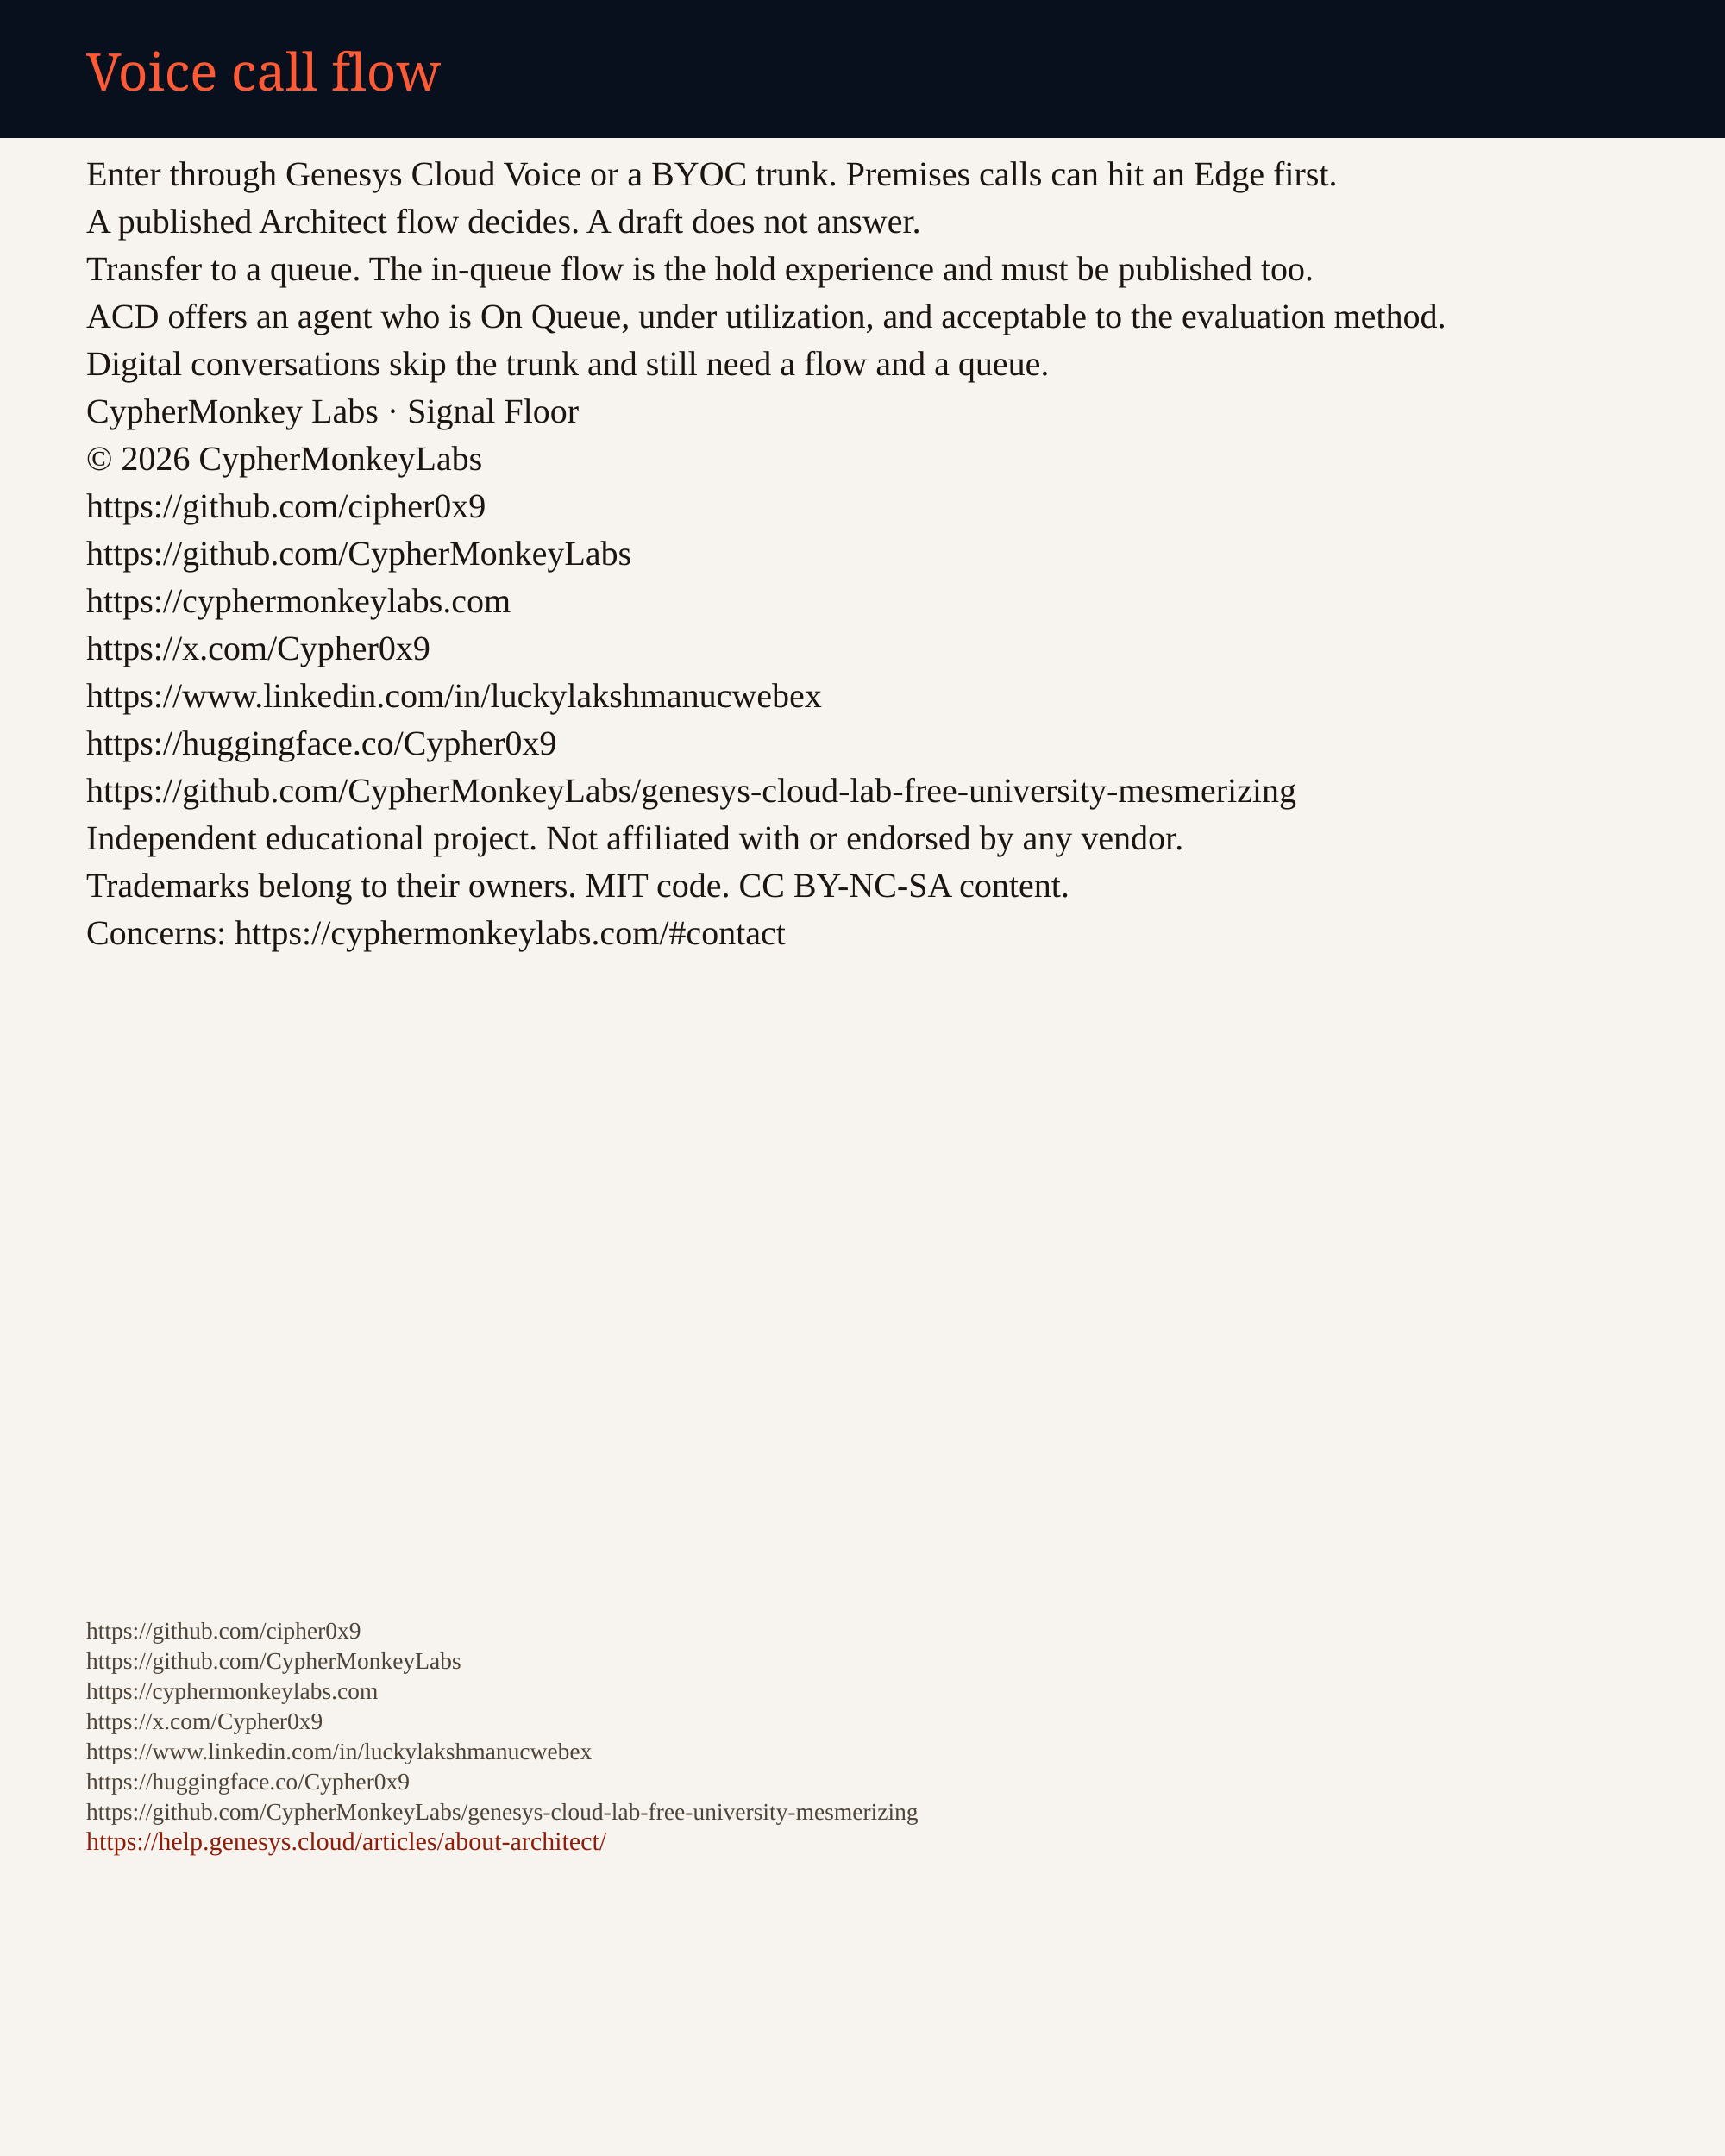
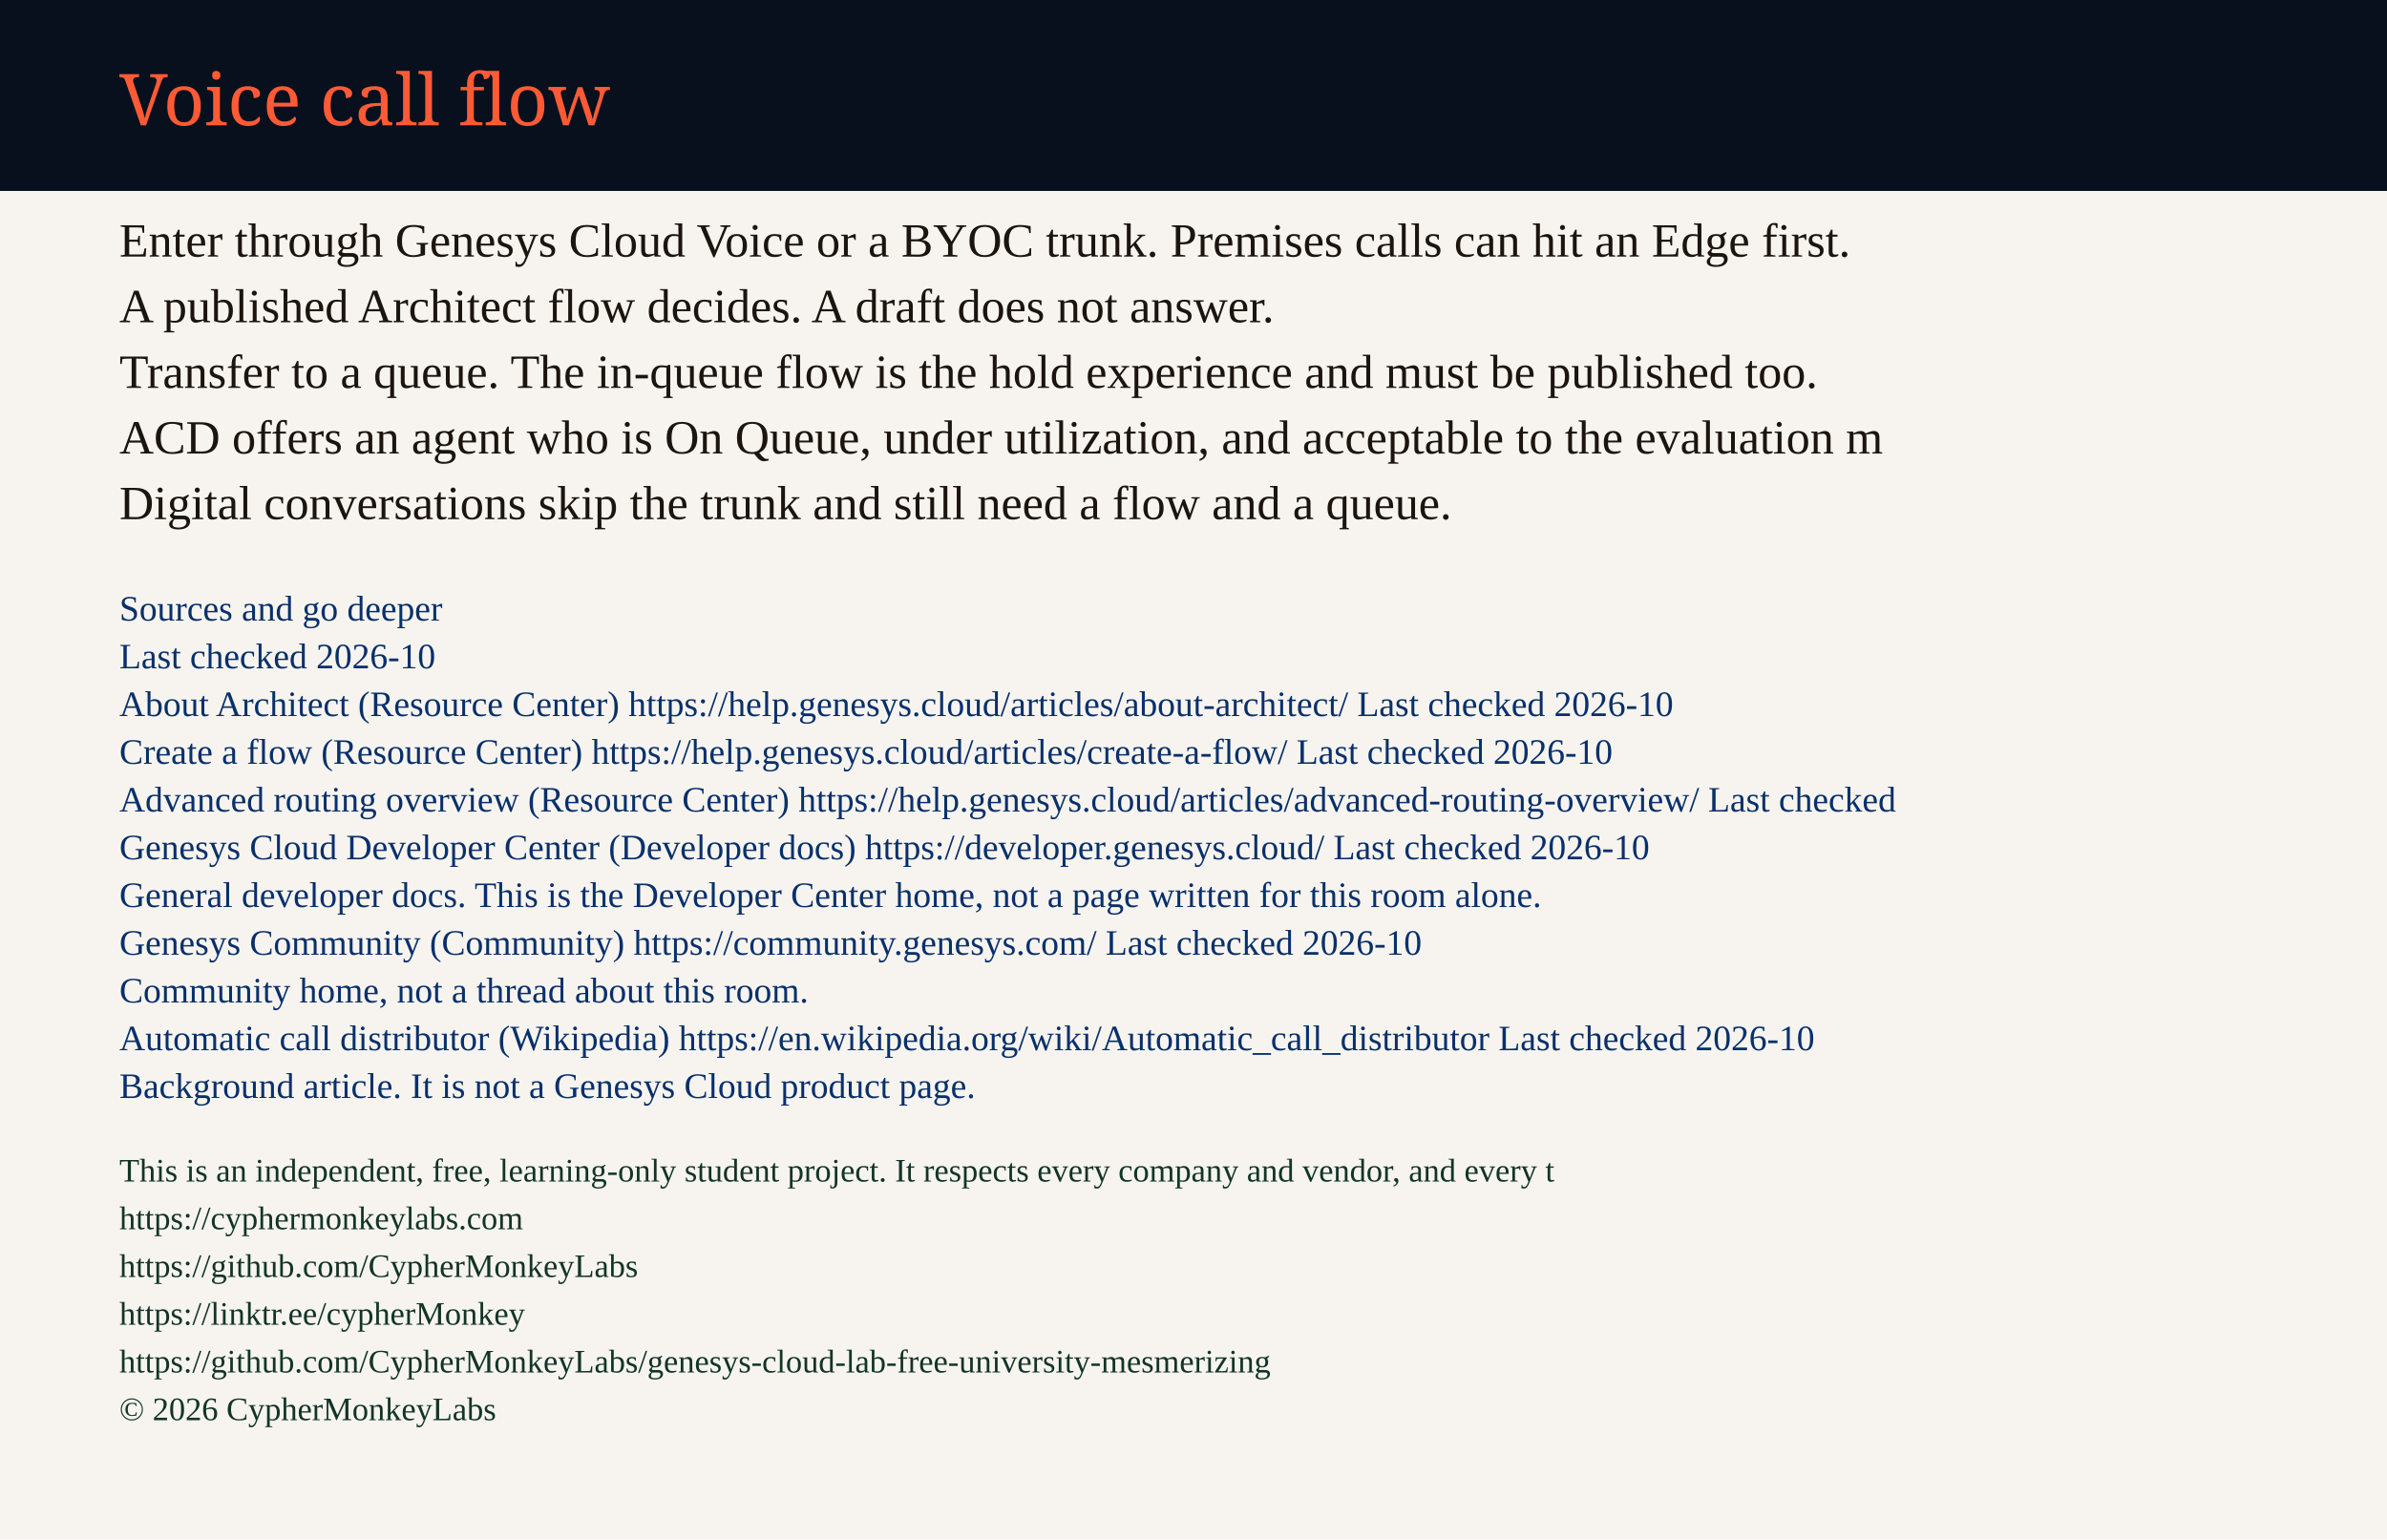
- <svg xmlns="http://www.w3.org/2000/svg" width="800" height="1000" viewBox="0 0 800 1000">
-   <rect width="800" height="1000" fill="#f7f4ef" />
+ <svg xmlns="http://www.w3.org/2000/svg" width="800" height="516" viewBox="0 0 800 516">
+   <rect width="800" height="516" fill="#f7f4ef" />
  <rect width="800" height="64" fill="#07101c" />
  <text x="40" y="42" fill="#ff5a36" font-size="24" font-family="Georgia, serif">Voice call flow</text>
  <text x="40" y="86" font-size="16" fill="#1b140f">Enter through Genesys Cloud Voice or a BYOC trunk. Premises calls can hit an Edge first.</text>
  <text x="40" y="108" font-size="16" fill="#1b140f">A published Architect flow decides. A draft does not answer.</text>
  <text x="40" y="130" font-size="16" fill="#1b140f">Transfer to a queue. The in-queue flow is the hold experience and must be published too.</text>
-   <text x="40" y="152" font-size="16" fill="#1b140f">ACD offers an agent who is On Queue, under utilization, and acceptable to the evaluation method.</text>
+   <text x="40" y="152" font-size="16" fill="#1b140f">ACD offers an agent who is On Queue, under utilization, and acceptable to the evaluation m</text>
  <text x="40" y="174" font-size="16" fill="#1b140f">Digital conversations skip the trunk and still need a flow and a queue.</text>
-   <text x="40" y="196" font-size="16" fill="#1b140f">CypherMonkey Labs · Signal Floor</text>
-   <text x="40" y="218" font-size="16" fill="#1b140f">© 2026 CypherMonkeyLabs</text>
-   <text x="40" y="240" font-size="16" fill="#1b140f">https://github.com/cipher0x9</text>
-   <text x="40" y="262" font-size="16" fill="#1b140f">https://github.com/CypherMonkeyLabs</text>
-   <text x="40" y="284" font-size="16" fill="#1b140f">https://cyphermonkeylabs.com</text>
-   <text x="40" y="306" font-size="16" fill="#1b140f">https://x.com/Cypher0x9</text>
-   <text x="40" y="328" font-size="16" fill="#1b140f">https://www.linkedin.com/in/luckylakshmanucwebex</text>
-   <text x="40" y="350" font-size="16" fill="#1b140f">https://huggingface.co/Cypher0x9</text>
-   <text x="40" y="372" font-size="16" fill="#1b140f">https://github.com/CypherMonkeyLabs/genesys-cloud-lab-free-university-mesmerizing</text>
-   <text x="40" y="394" font-size="16" fill="#1b140f">Independent educational project. Not affiliated with or endorsed by any vendor.</text>
-   <text x="40" y="416" font-size="16" fill="#1b140f">Trademarks belong to their owners. MIT code. CC BY-NC-SA content.</text>
-   <text x="40" y="438" font-size="16" fill="#1b140f">Concerns: https://cyphermonkeylabs.com/#contact</text>
-   <text x="40" y="760" font-size="11" fill="#4d4338">https://github.com/cipher0x9</text>
-   <text x="40" y="774" font-size="11" fill="#4d4338">https://github.com/CypherMonkeyLabs</text>
-   <text x="40" y="788" font-size="11" fill="#4d4338">https://cyphermonkeylabs.com</text>
-   <text x="40" y="802" font-size="11" fill="#4d4338">https://x.com/Cypher0x9</text>
-   <text x="40" y="816" font-size="11" fill="#4d4338">https://www.linkedin.com/in/luckylakshmanucwebex</text>
-   <text x="40" y="830" font-size="11" fill="#4d4338">https://huggingface.co/Cypher0x9</text>
-   <text x="40" y="844" font-size="11" fill="#4d4338">https://github.com/CypherMonkeyLabs/genesys-cloud-lab-free-university-mesmerizing</text>
-   <text x="40" y="858" font-size="12" fill="#8d1d08">https://help.genesys.cloud/articles/about-architect/</text>
+   <text x="40" y="208" font-size="12" fill="#08306b">Sources and go deeper</text>
+   <text x="40" y="224" font-size="12" fill="#08306b">Last checked 2026-10</text>
+   <text x="40" y="240" font-size="12" fill="#08306b">About Architect (Resource Center) https://help.genesys.cloud/articles/about-architect/ Last checked 2026-10</text>
+   <text x="40" y="256" font-size="12" fill="#08306b">Create a flow (Resource Center) https://help.genesys.cloud/articles/create-a-flow/ Last checked 2026-10</text>
+   <text x="40" y="272" font-size="12" fill="#08306b">Advanced routing overview (Resource Center) https://help.genesys.cloud/articles/advanced-routing-overview/ Last checked </text>
+   <text x="40" y="288" font-size="12" fill="#08306b">Genesys Cloud Developer Center (Developer docs) https://developer.genesys.cloud/ Last checked 2026-10</text>
+   <text x="40" y="304" font-size="12" fill="#08306b">  General developer docs. This is the Developer Center home, not a page written for this room alone.</text>
+   <text x="40" y="320" font-size="12" fill="#08306b">Genesys Community (Community) https://community.genesys.com/ Last checked 2026-10</text>
+   <text x="40" y="336" font-size="12" fill="#08306b">  Community home, not a thread about this room.</text>
+   <text x="40" y="352" font-size="12" fill="#08306b">Automatic call distributor (Wikipedia) https://en.wikipedia.org/wiki/Automatic_call_distributor Last checked 2026-10</text>
+   <text x="40" y="368" font-size="12" fill="#08306b">  Background article. It is not a Genesys Cloud product page.</text>
+   <text x="40" y="396" font-size="11" fill="#123528">This is an independent, free, learning-only student project. It respects every company and vendor, and every t</text>
+   <text x="40" y="412" font-size="11" fill="#123528">https://cyphermonkeylabs.com</text>
+   <text x="40" y="428" font-size="11" fill="#123528">https://github.com/CypherMonkeyLabs</text>
+   <text x="40" y="444" font-size="11" fill="#123528">https://linktr.ee/cypherMonkey</text>
+   <text x="40" y="460" font-size="11" fill="#123528">https://github.com/CypherMonkeyLabs/genesys-cloud-lab-free-university-mesmerizing</text>
+   <text x="40" y="476" font-size="11" fill="#123528">© 2026 CypherMonkeyLabs</text>
</svg>
